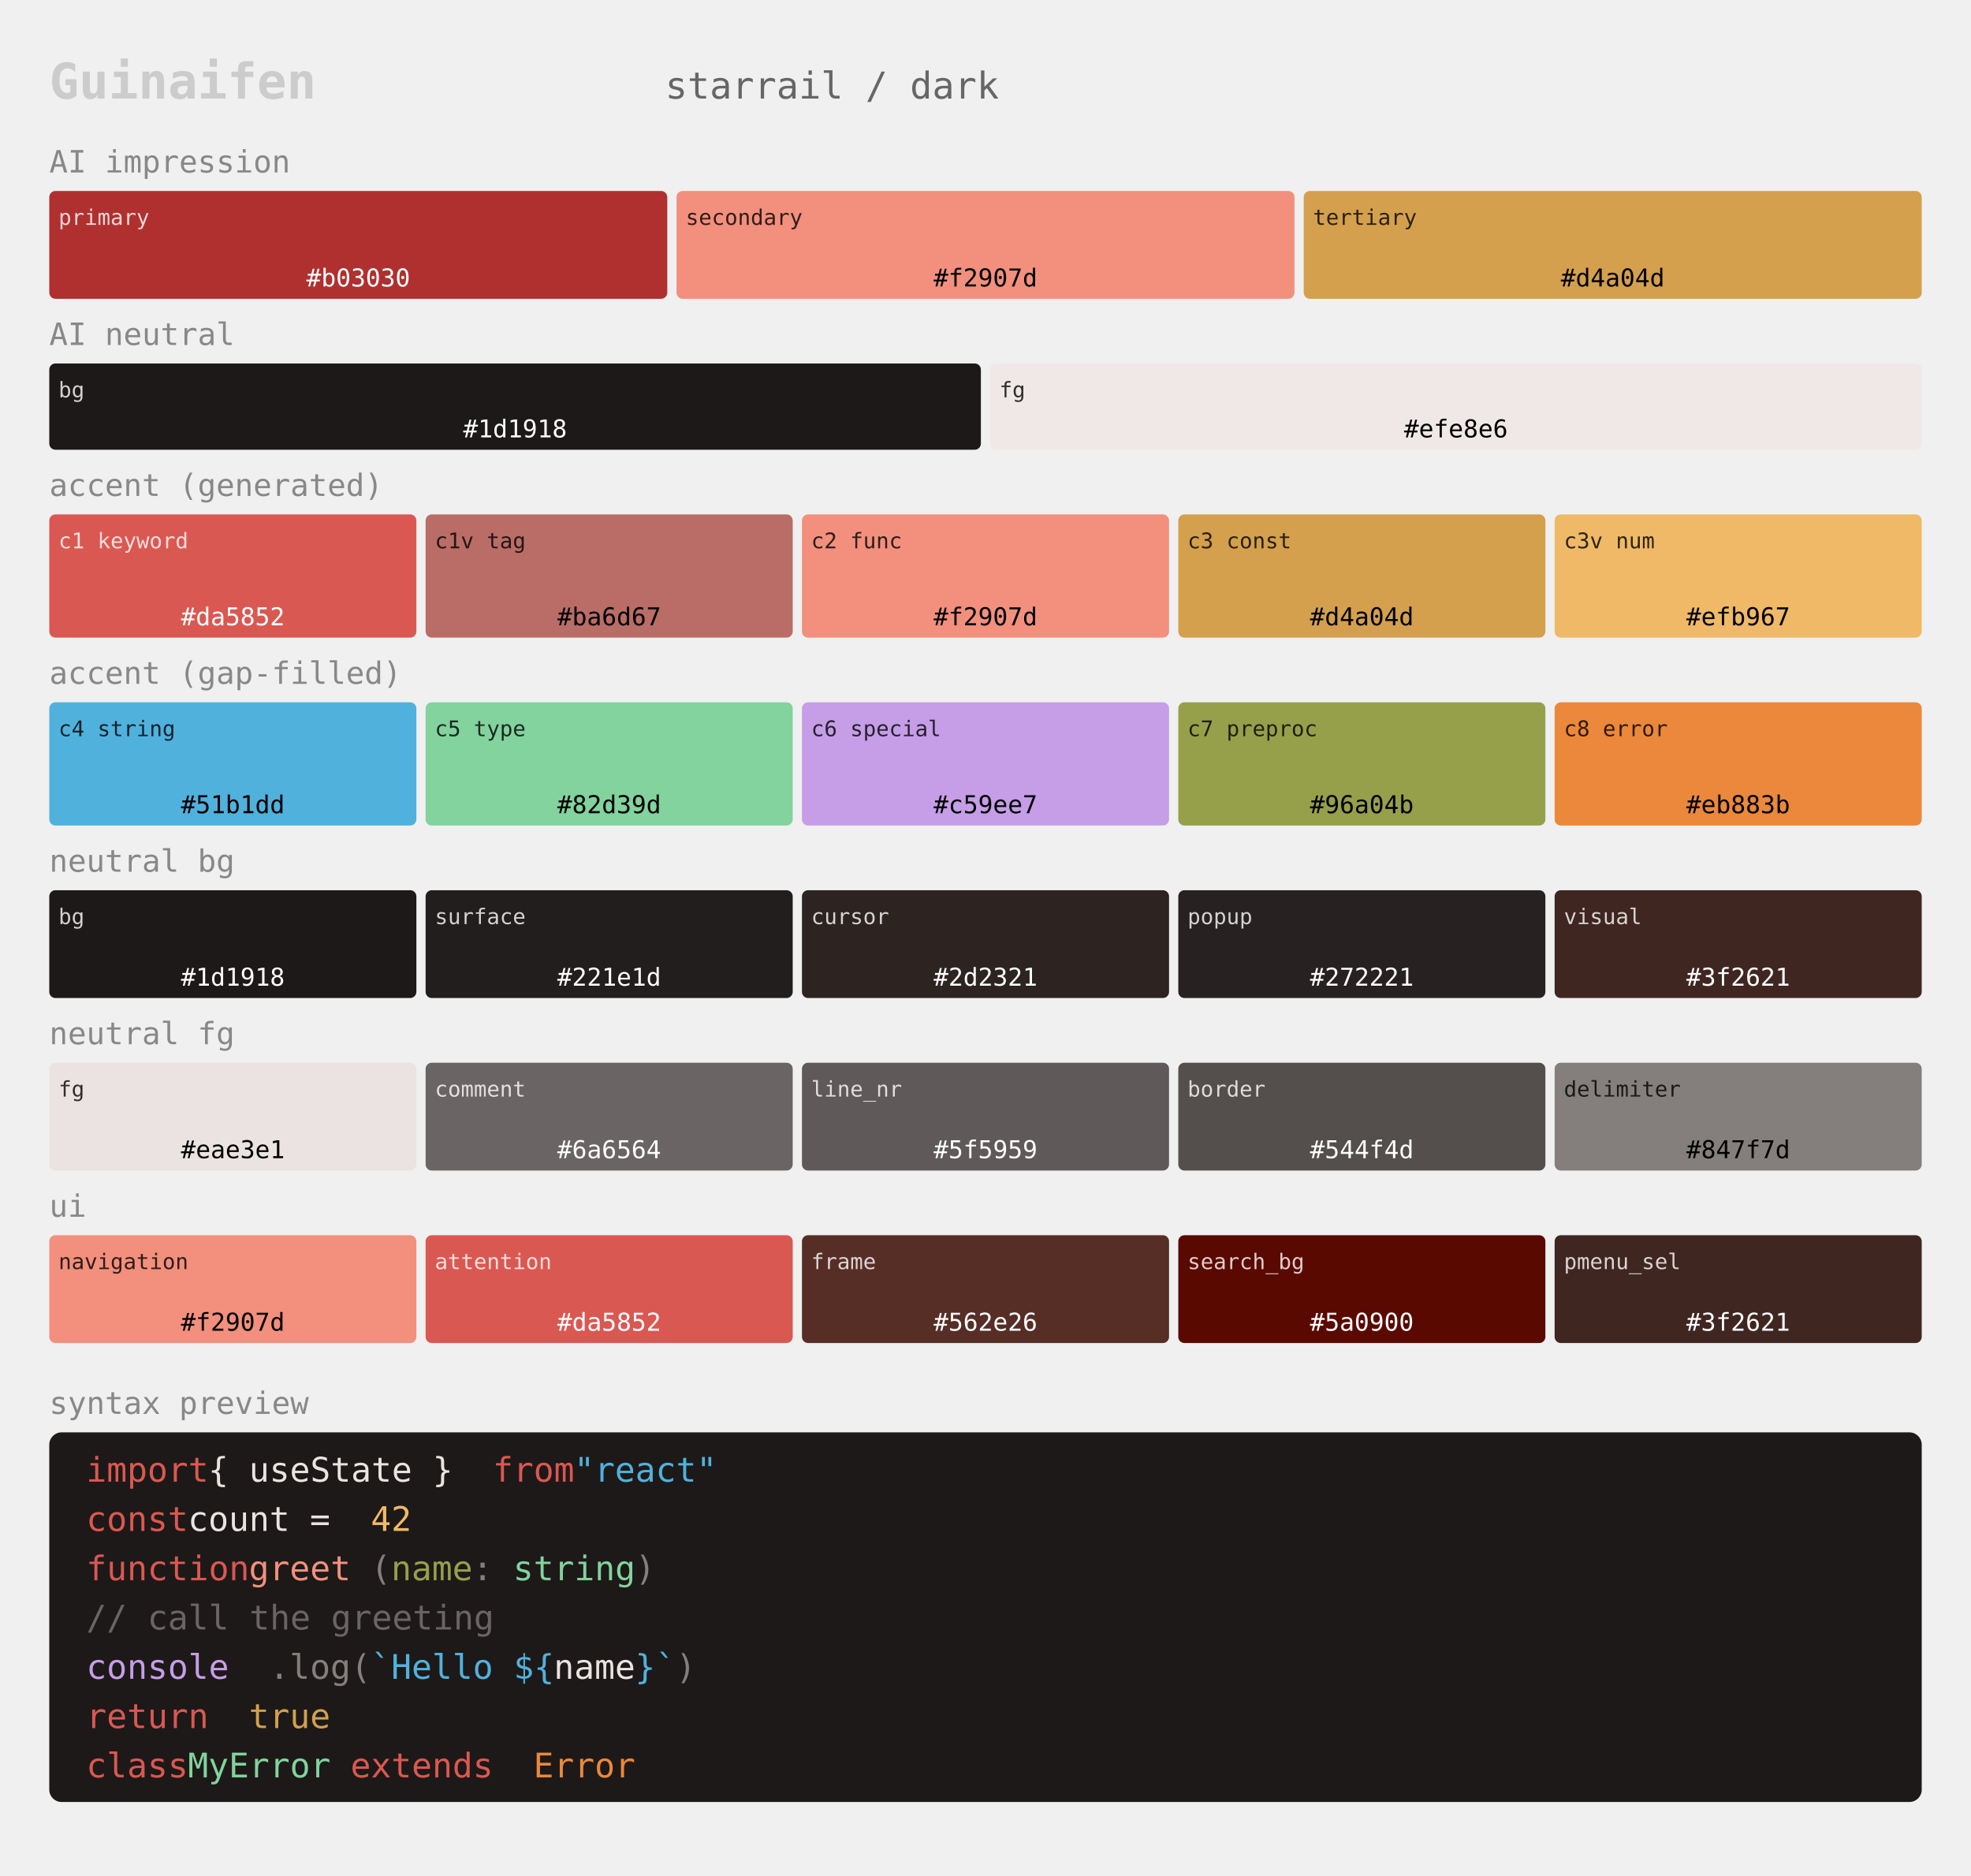
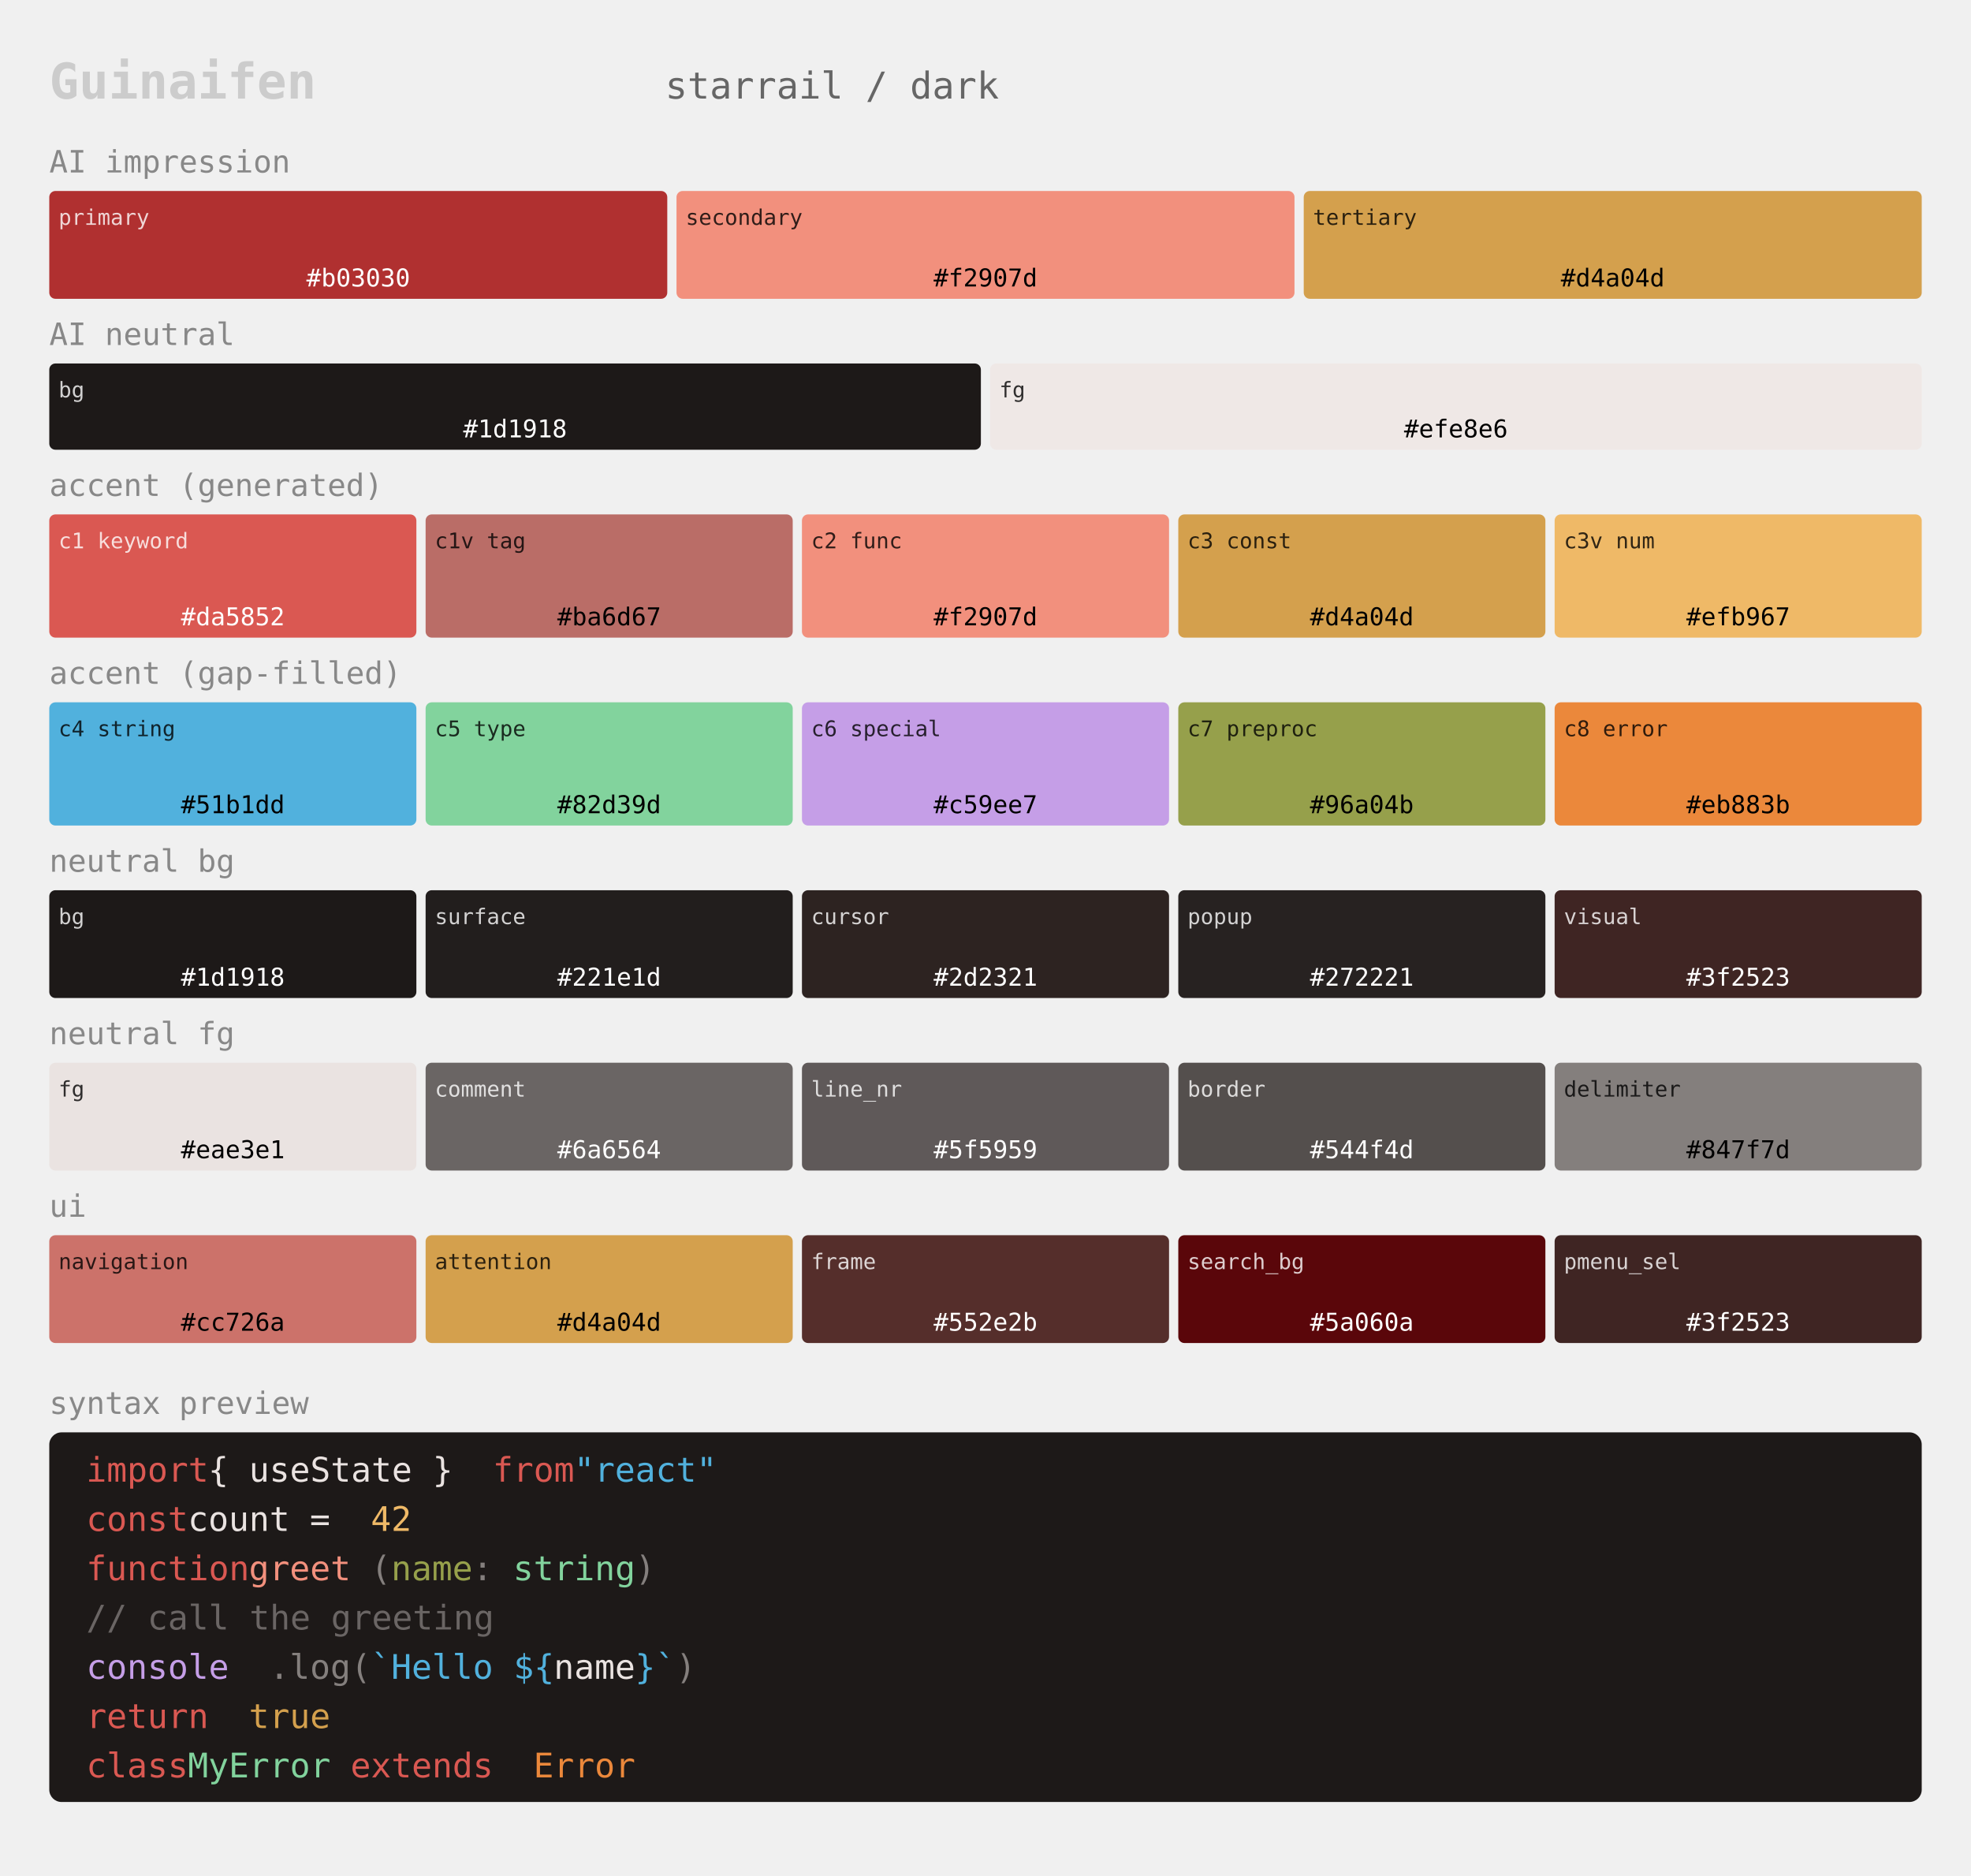
<svg xmlns="http://www.w3.org/2000/svg" width="640" height="609" style="background:#0a0a0a; font-family:ui-monospace,monospace;">
  <text x="16" y="32" fill="#ccc" font-size="16" font-weight="bold">Guinaifen</text>
  <text x="216" y="32" fill="#666" font-size="12">starrail / dark</text>
  <text x="16" y="56" fill="#888" font-size="10">AI impression</text>
  <rect x="16" y="62" width="200.667" height="35" fill="#b03030" rx="2" />
  <text x="19" y="73" fill="#ffffff" font-size="7" opacity="0.8">primary</text>
  <text x="116.333" y="93" fill="#ffffff" font-size="8" text-anchor="middle">#b03030</text>
  <rect x="219.667" y="62" width="200.667" height="35" fill="#f2907d" rx="2" />
  <text x="222.667" y="73" fill="#000000" font-size="7" opacity="0.8">secondary</text>
  <text x="320" y="93" fill="#000000" font-size="8" text-anchor="middle">#f2907d</text>
  <rect x="423.333" y="62" width="200.667" height="35" fill="#d4a04d" rx="2" />
  <text x="426.333" y="73" fill="#000000" font-size="7" opacity="0.8">tertiary</text>
  <text x="523.667" y="93" fill="#000000" font-size="8" text-anchor="middle">#d4a04d</text>
  <text x="16" y="112" fill="#888" font-size="10">AI neutral</text>
  <rect x="16" y="118" width="302.5" height="28" fill="#1d1918" rx="2" />
  <text x="19" y="129" fill="#ffffff" font-size="7" opacity="0.8">bg</text>
  <text x="167.25" y="142" fill="#ffffff" font-size="8" text-anchor="middle">#1d1918</text>
  <rect x="321.5" y="118" width="302.5" height="28" fill="#efe8e6" rx="2" />
  <text x="324.5" y="129" fill="#000000" font-size="7" opacity="0.8">fg</text>
  <text x="472.75" y="142" fill="#000000" font-size="8" text-anchor="middle">#efe8e6</text>
  <text x="16" y="161" fill="#888" font-size="10">accent (generated)</text>
  <rect x="16" y="167" width="119.2" height="40" fill="#da5852" rx="2" />
  <text x="19" y="178" fill="#ffffff" font-size="7" opacity="0.8">c1 keyword</text>
  <text x="75.6" y="203" fill="#ffffff" font-size="8" text-anchor="middle">#da5852</text>
  <rect x="138.2" y="167" width="119.2" height="40" fill="#ba6d67" rx="2" />
  <text x="141.2" y="178" fill="#000000" font-size="7" opacity="0.8">c1v tag</text>
  <text x="197.8" y="203" fill="#000000" font-size="8" text-anchor="middle">#ba6d67</text>
  <rect x="260.4" y="167" width="119.2" height="40" fill="#f2907d" rx="2" />
  <text x="263.4" y="178" fill="#000000" font-size="7" opacity="0.8">c2 func</text>
  <text x="320" y="203" fill="#000000" font-size="8" text-anchor="middle">#f2907d</text>
  <rect x="382.6" y="167" width="119.2" height="40" fill="#d4a04d" rx="2" />
  <text x="385.6" y="178" fill="#000000" font-size="7" opacity="0.8">c3 const</text>
  <text x="442.2" y="203" fill="#000000" font-size="8" text-anchor="middle">#d4a04d</text>
  <rect x="504.8" y="167" width="119.2" height="40" fill="#efb967" rx="2" />
  <text x="507.8" y="178" fill="#000000" font-size="7" opacity="0.8">c3v num</text>
  <text x="564.4" y="203" fill="#000000" font-size="8" text-anchor="middle">#efb967</text>
  <text x="16" y="222" fill="#888" font-size="10">accent (gap-filled)</text>
  <rect x="16" y="228" width="119.2" height="40" fill="#51b1dd" rx="2" />
  <text x="19" y="239" fill="#000000" font-size="7" opacity="0.8">c4 string</text>
  <text x="75.6" y="264" fill="#000000" font-size="8" text-anchor="middle">#51b1dd</text>
  <rect x="138.2" y="228" width="119.2" height="40" fill="#82d39d" rx="2" />
  <text x="141.2" y="239" fill="#000000" font-size="7" opacity="0.8">c5 type</text>
  <text x="197.8" y="264" fill="#000000" font-size="8" text-anchor="middle">#82d39d</text>
  <rect x="260.4" y="228" width="119.2" height="40" fill="#c59ee7" rx="2" />
  <text x="263.4" y="239" fill="#000000" font-size="7" opacity="0.8">c6 special</text>
  <text x="320" y="264" fill="#000000" font-size="8" text-anchor="middle">#c59ee7</text>
  <rect x="382.6" y="228" width="119.2" height="40" fill="#96a04b" rx="2" />
  <text x="385.6" y="239" fill="#000000" font-size="7" opacity="0.8">c7 preproc</text>
  <text x="442.2" y="264" fill="#000000" font-size="8" text-anchor="middle">#96a04b</text>
  <rect x="504.8" y="228" width="119.2" height="40" fill="#eb883b" rx="2" />
  <text x="507.8" y="239" fill="#000000" font-size="7" opacity="0.8">c8 error</text>
  <text x="564.4" y="264" fill="#000000" font-size="8" text-anchor="middle">#eb883b</text>
  <text x="16" y="283" fill="#888" font-size="10">neutral bg</text>
  <rect x="16" y="289" width="119.2" height="35" fill="#1d1918" rx="2" />
  <text x="19" y="300" fill="#ffffff" font-size="7" opacity="0.8">bg</text>
  <text x="75.6" y="320" fill="#ffffff" font-size="8" text-anchor="middle">#1d1918</text>
  <rect x="138.2" y="289" width="119.2" height="35" fill="#221e1d" rx="2" />
  <text x="141.2" y="300" fill="#ffffff" font-size="7" opacity="0.8">surface</text>
  <text x="197.8" y="320" fill="#ffffff" font-size="8" text-anchor="middle">#221e1d</text>
  <rect x="260.4" y="289" width="119.2" height="35" fill="#2d2321" rx="2" />
  <text x="263.4" y="300" fill="#ffffff" font-size="7" opacity="0.8">cursor</text>
  <text x="320" y="320" fill="#ffffff" font-size="8" text-anchor="middle">#2d2321</text>
  <rect x="382.6" y="289" width="119.2" height="35" fill="#272221" rx="2" />
  <text x="385.6" y="300" fill="#ffffff" font-size="7" opacity="0.8">popup</text>
  <text x="442.2" y="320" fill="#ffffff" font-size="8" text-anchor="middle">#272221</text>
-   <rect x="504.8" y="289" width="119.2" height="35" fill="#3f2621" rx="2" />
+   <rect x="504.8" y="289" width="119.2" height="35" fill="#3f2523" rx="2" />
  <text x="507.8" y="300" fill="#ffffff" font-size="7" opacity="0.8">visual</text>
-   <text x="564.4" y="320" fill="#ffffff" font-size="8" text-anchor="middle">#3f2621</text>
+   <text x="564.4" y="320" fill="#ffffff" font-size="8" text-anchor="middle">#3f2523</text>
  <text x="16" y="339" fill="#888" font-size="10">neutral fg</text>
  <rect x="16" y="345" width="119.2" height="35" fill="#eae3e1" rx="2" />
  <text x="19" y="356" fill="#000000" font-size="7" opacity="0.8">fg</text>
  <text x="75.6" y="376" fill="#000000" font-size="8" text-anchor="middle">#eae3e1</text>
  <rect x="138.2" y="345" width="119.2" height="35" fill="#6a6564" rx="2" />
  <text x="141.2" y="356" fill="#ffffff" font-size="7" opacity="0.8">comment</text>
  <text x="197.8" y="376" fill="#ffffff" font-size="8" text-anchor="middle">#6a6564</text>
  <rect x="260.4" y="345" width="119.2" height="35" fill="#5f5959" rx="2" />
  <text x="263.4" y="356" fill="#ffffff" font-size="7" opacity="0.8">line_nr</text>
  <text x="320" y="376" fill="#ffffff" font-size="8" text-anchor="middle">#5f5959</text>
  <rect x="382.6" y="345" width="119.2" height="35" fill="#544f4d" rx="2" />
  <text x="385.6" y="356" fill="#ffffff" font-size="7" opacity="0.8">border</text>
  <text x="442.2" y="376" fill="#ffffff" font-size="8" text-anchor="middle">#544f4d</text>
  <rect x="504.8" y="345" width="119.2" height="35" fill="#847f7d" rx="2" />
  <text x="507.8" y="356" fill="#000000" font-size="7" opacity="0.8">delimiter</text>
  <text x="564.4" y="376" fill="#000000" font-size="8" text-anchor="middle">#847f7d</text>
  <text x="16" y="395" fill="#888" font-size="10">ui</text>
-   <rect x="16" y="401" width="119.2" height="35" fill="#f2907d" rx="2" />
+   <rect x="16" y="401" width="119.2" height="35" fill="#cc726a" rx="2" />
  <text x="19" y="412" fill="#000000" font-size="7" opacity="0.8">navigation</text>
-   <text x="75.6" y="432" fill="#000000" font-size="8" text-anchor="middle">#f2907d</text>
-   <rect x="138.2" y="401" width="119.2" height="35" fill="#da5852" rx="2" />
-   <text x="141.2" y="412" fill="#ffffff" font-size="7" opacity="0.8">attention</text>
-   <text x="197.8" y="432" fill="#ffffff" font-size="8" text-anchor="middle">#da5852</text>
-   <rect x="260.4" y="401" width="119.2" height="35" fill="#562e26" rx="2" />
+   <text x="75.6" y="432" fill="#000000" font-size="8" text-anchor="middle">#cc726a</text>
+   <rect x="138.2" y="401" width="119.2" height="35" fill="#d4a04d" rx="2" />
+   <text x="141.2" y="412" fill="#000000" font-size="7" opacity="0.8">attention</text>
+   <text x="197.8" y="432" fill="#000000" font-size="8" text-anchor="middle">#d4a04d</text>
+   <rect x="260.4" y="401" width="119.2" height="35" fill="#552e2b" rx="2" />
  <text x="263.4" y="412" fill="#ffffff" font-size="7" opacity="0.8">frame</text>
-   <text x="320" y="432" fill="#ffffff" font-size="8" text-anchor="middle">#562e26</text>
-   <rect x="382.6" y="401" width="119.2" height="35" fill="#5a0900" rx="2" />
+   <text x="320" y="432" fill="#ffffff" font-size="8" text-anchor="middle">#552e2b</text>
+   <rect x="382.6" y="401" width="119.2" height="35" fill="#5a060a" rx="2" />
  <text x="385.6" y="412" fill="#ffffff" font-size="7" opacity="0.8">search_bg</text>
-   <text x="442.2" y="432" fill="#ffffff" font-size="8" text-anchor="middle">#5a0900</text>
-   <rect x="504.8" y="401" width="119.2" height="35" fill="#3f2621" rx="2" />
+   <text x="442.2" y="432" fill="#ffffff" font-size="8" text-anchor="middle">#5a060a</text>
+   <rect x="504.8" y="401" width="119.2" height="35" fill="#3f2523" rx="2" />
  <text x="507.8" y="412" fill="#ffffff" font-size="7" opacity="0.8">pmenu_sel</text>
-   <text x="564.4" y="432" fill="#ffffff" font-size="8" text-anchor="middle">#3f2621</text>
+   <text x="564.4" y="432" fill="#ffffff" font-size="8" text-anchor="middle">#3f2523</text>
  <text x="16" y="459" fill="#888" font-size="10">syntax preview</text>
  <rect x="16" y="465" width="608" height="120" fill="#1d1918" rx="4" />
  <text x="28" y="481" fill="#da5852" font-size="11" font-family="monospace">import</text>
  <text x="67.6" y="481" fill="#eae3e1" font-size="11" font-family="monospace"> { useState } </text>
  <text x="160" y="481" fill="#da5852" font-size="11" font-family="monospace">from</text>
  <text x="186.4" y="481" fill="#51b1dd" font-size="11" font-family="monospace"> "react"</text>
  <text x="28" y="497" fill="#da5852" font-size="11" font-family="monospace">const</text>
  <text x="61" y="497" fill="#eae3e1" font-size="11" font-family="monospace"> count</text>
  <text x="100.6" y="497" fill="#eae3e1" font-size="11" font-family="monospace"> = </text>
  <text x="120.4" y="497" fill="#efb967" font-size="11" font-family="monospace">42</text>
  <text x="28" y="513" fill="#da5852" font-size="11" font-family="monospace">function</text>
  <text x="80.8" y="513" fill="#f2907d" font-size="11" font-family="monospace"> greet</text>
  <text x="120.4" y="513" fill="#847f7d" font-size="11" font-family="monospace">(</text>
  <text x="127" y="513" fill="#96a04b" font-size="11" font-family="monospace">name</text>
  <text x="153.4" y="513" fill="#847f7d" font-size="11" font-family="monospace">: </text>
  <text x="166.6" y="513" fill="#82d39d" font-size="11" font-family="monospace">string</text>
  <text x="206.2" y="513" fill="#847f7d" font-size="11" font-family="monospace">)</text>
  <text x="28" y="529" fill="#6a6564" font-size="11" font-family="monospace">  // call the greeting</text>
  <text x="28" y="545" fill="#c59ee7" font-size="11" font-family="monospace">  console</text>
  <text x="87.4" y="545" fill="#847f7d" font-size="11" font-family="monospace">.log(</text>
  <text x="120.4" y="545" fill="#51b1dd" font-size="11" font-family="monospace">`Hello ${</text>
  <text x="179.8" y="545" fill="#eae3e1" font-size="11" font-family="monospace">name</text>
  <text x="206.2" y="545" fill="#51b1dd" font-size="11" font-family="monospace">}`</text>
  <text x="219.4" y="545" fill="#847f7d" font-size="11" font-family="monospace">)</text>
  <text x="28" y="561" fill="#da5852" font-size="11" font-family="monospace">  return</text>
  <text x="80.8" y="561" fill="#d4a04d" font-size="11" font-family="monospace"> true</text>
  <text x="28" y="577" fill="#da5852" font-size="11" font-family="monospace">class</text>
  <text x="61" y="577" fill="#82d39d" font-size="11" font-family="monospace"> MyError</text>
  <text x="113.8" y="577" fill="#da5852" font-size="11" font-family="monospace"> extends </text>
  <text x="173.2" y="577" fill="#eb883b" font-size="11" font-family="monospace">Error</text>
</svg>
